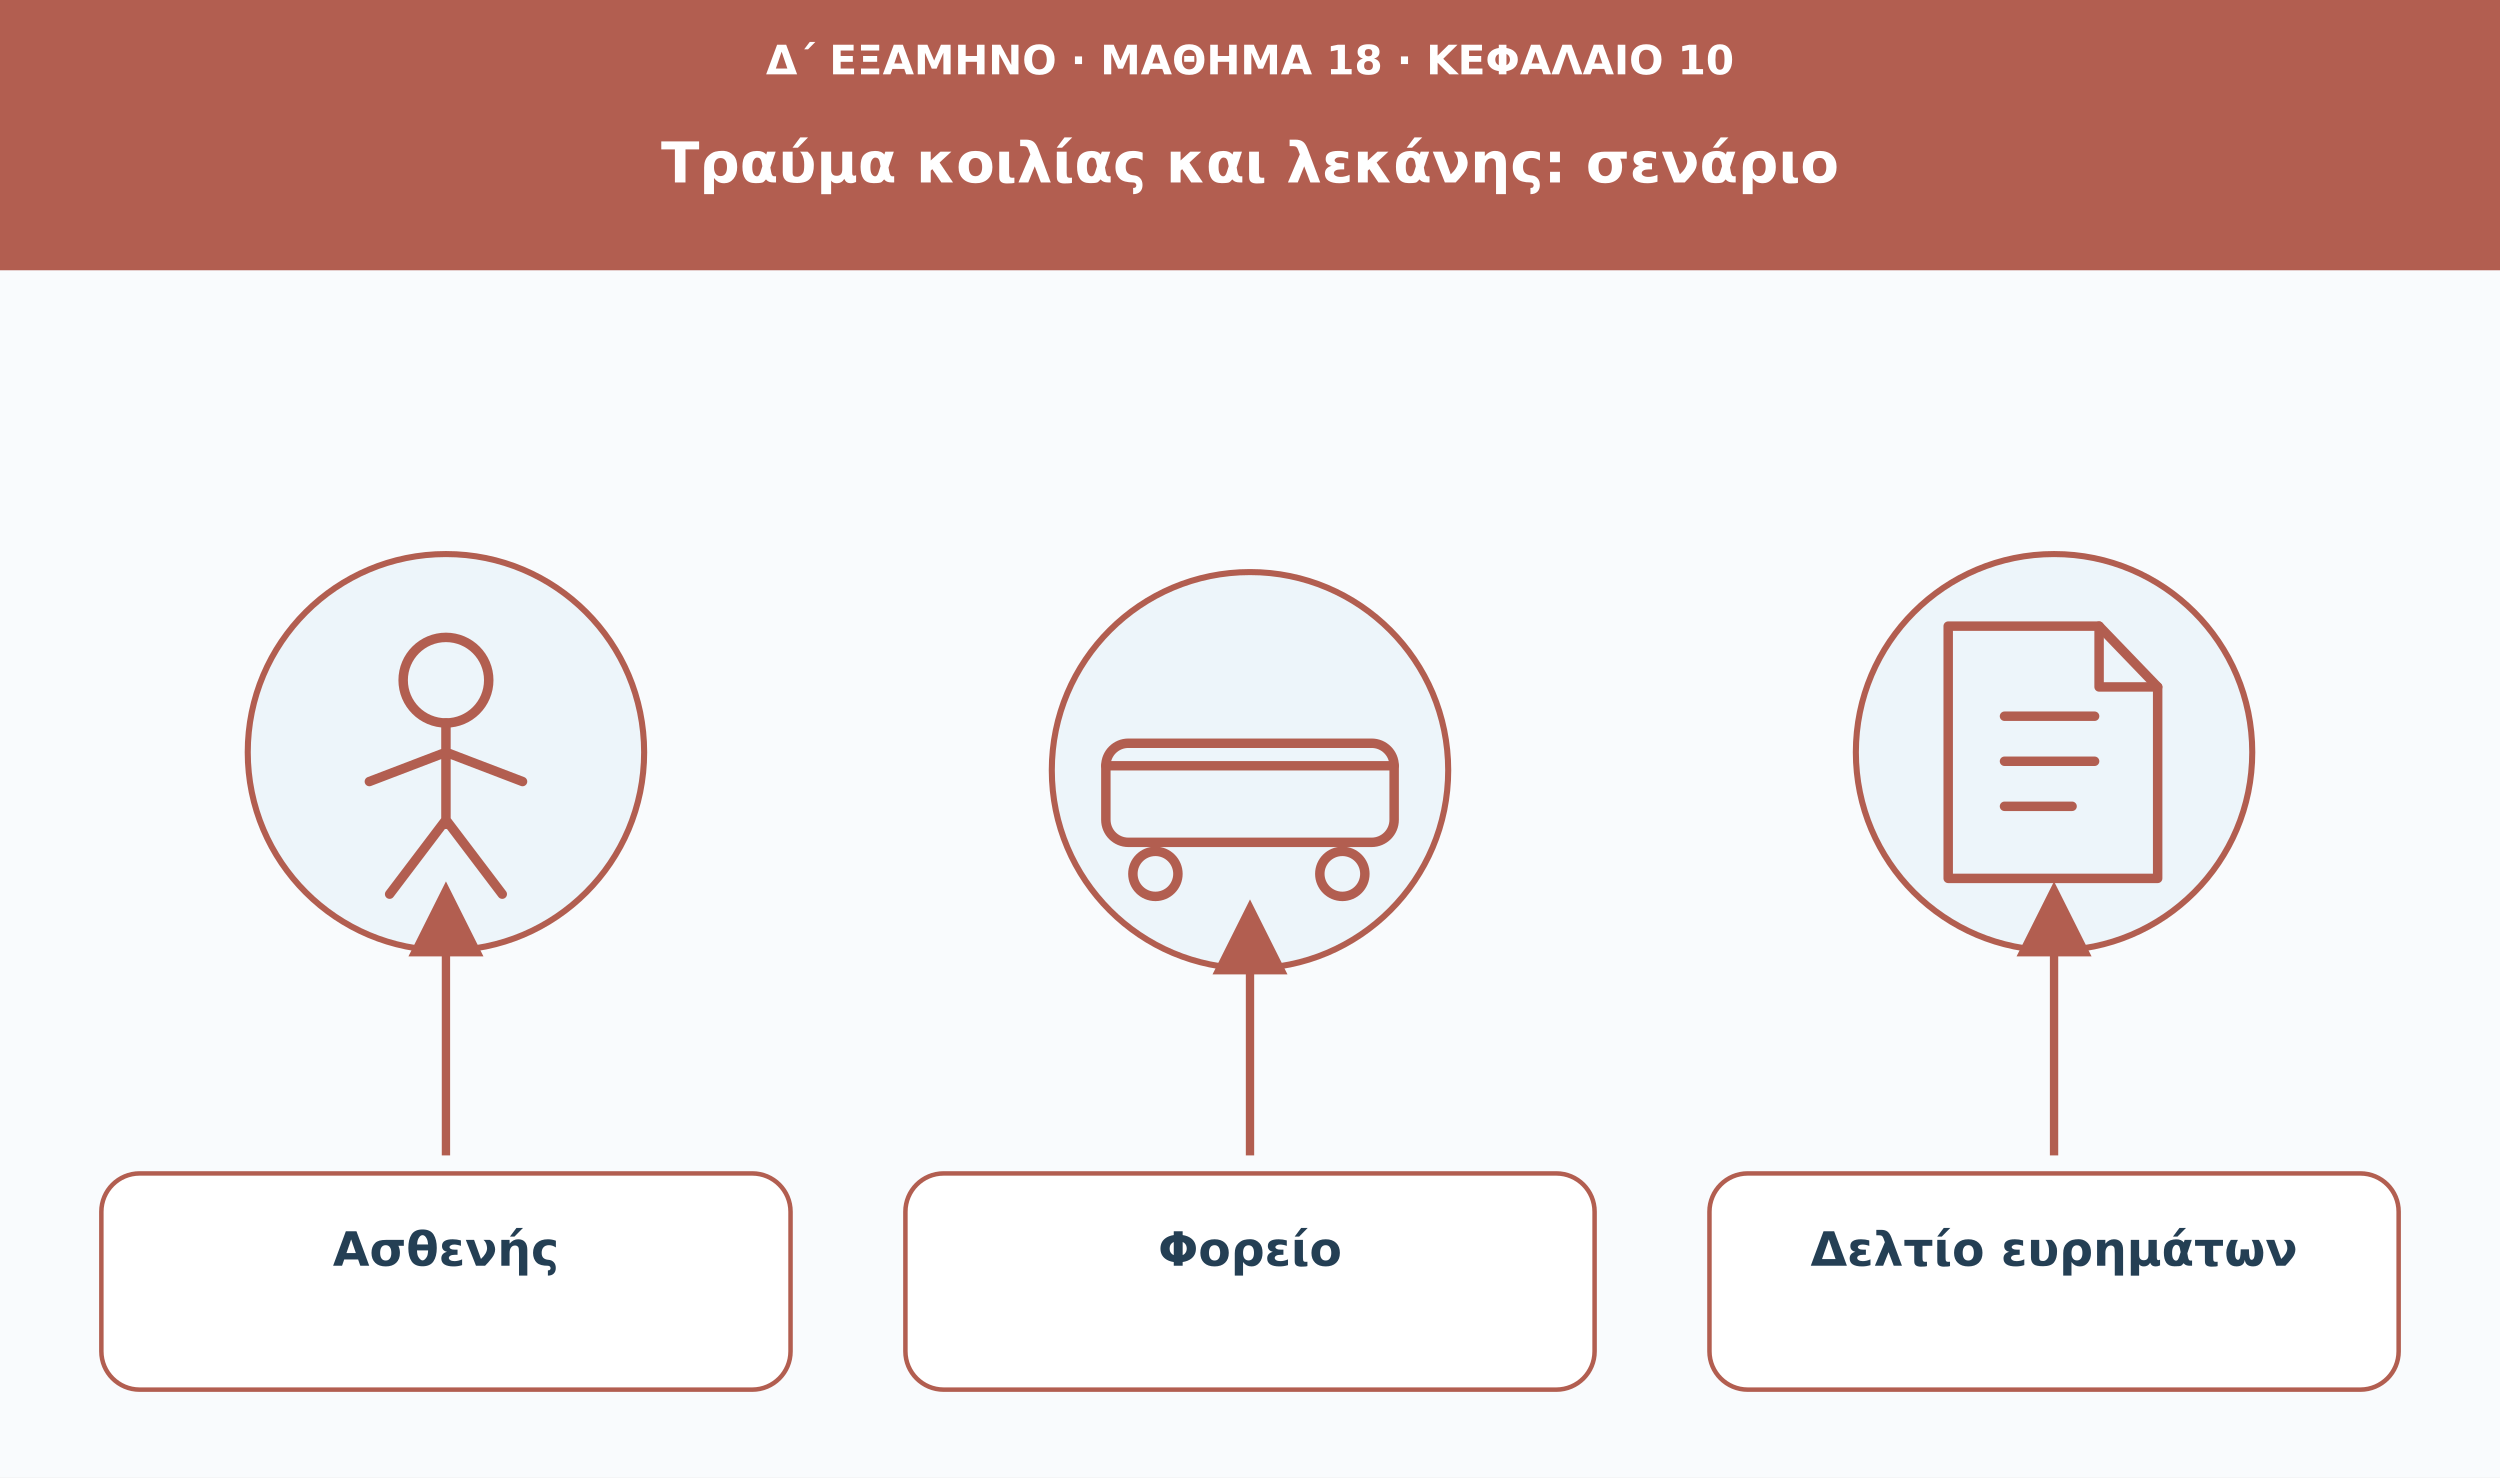
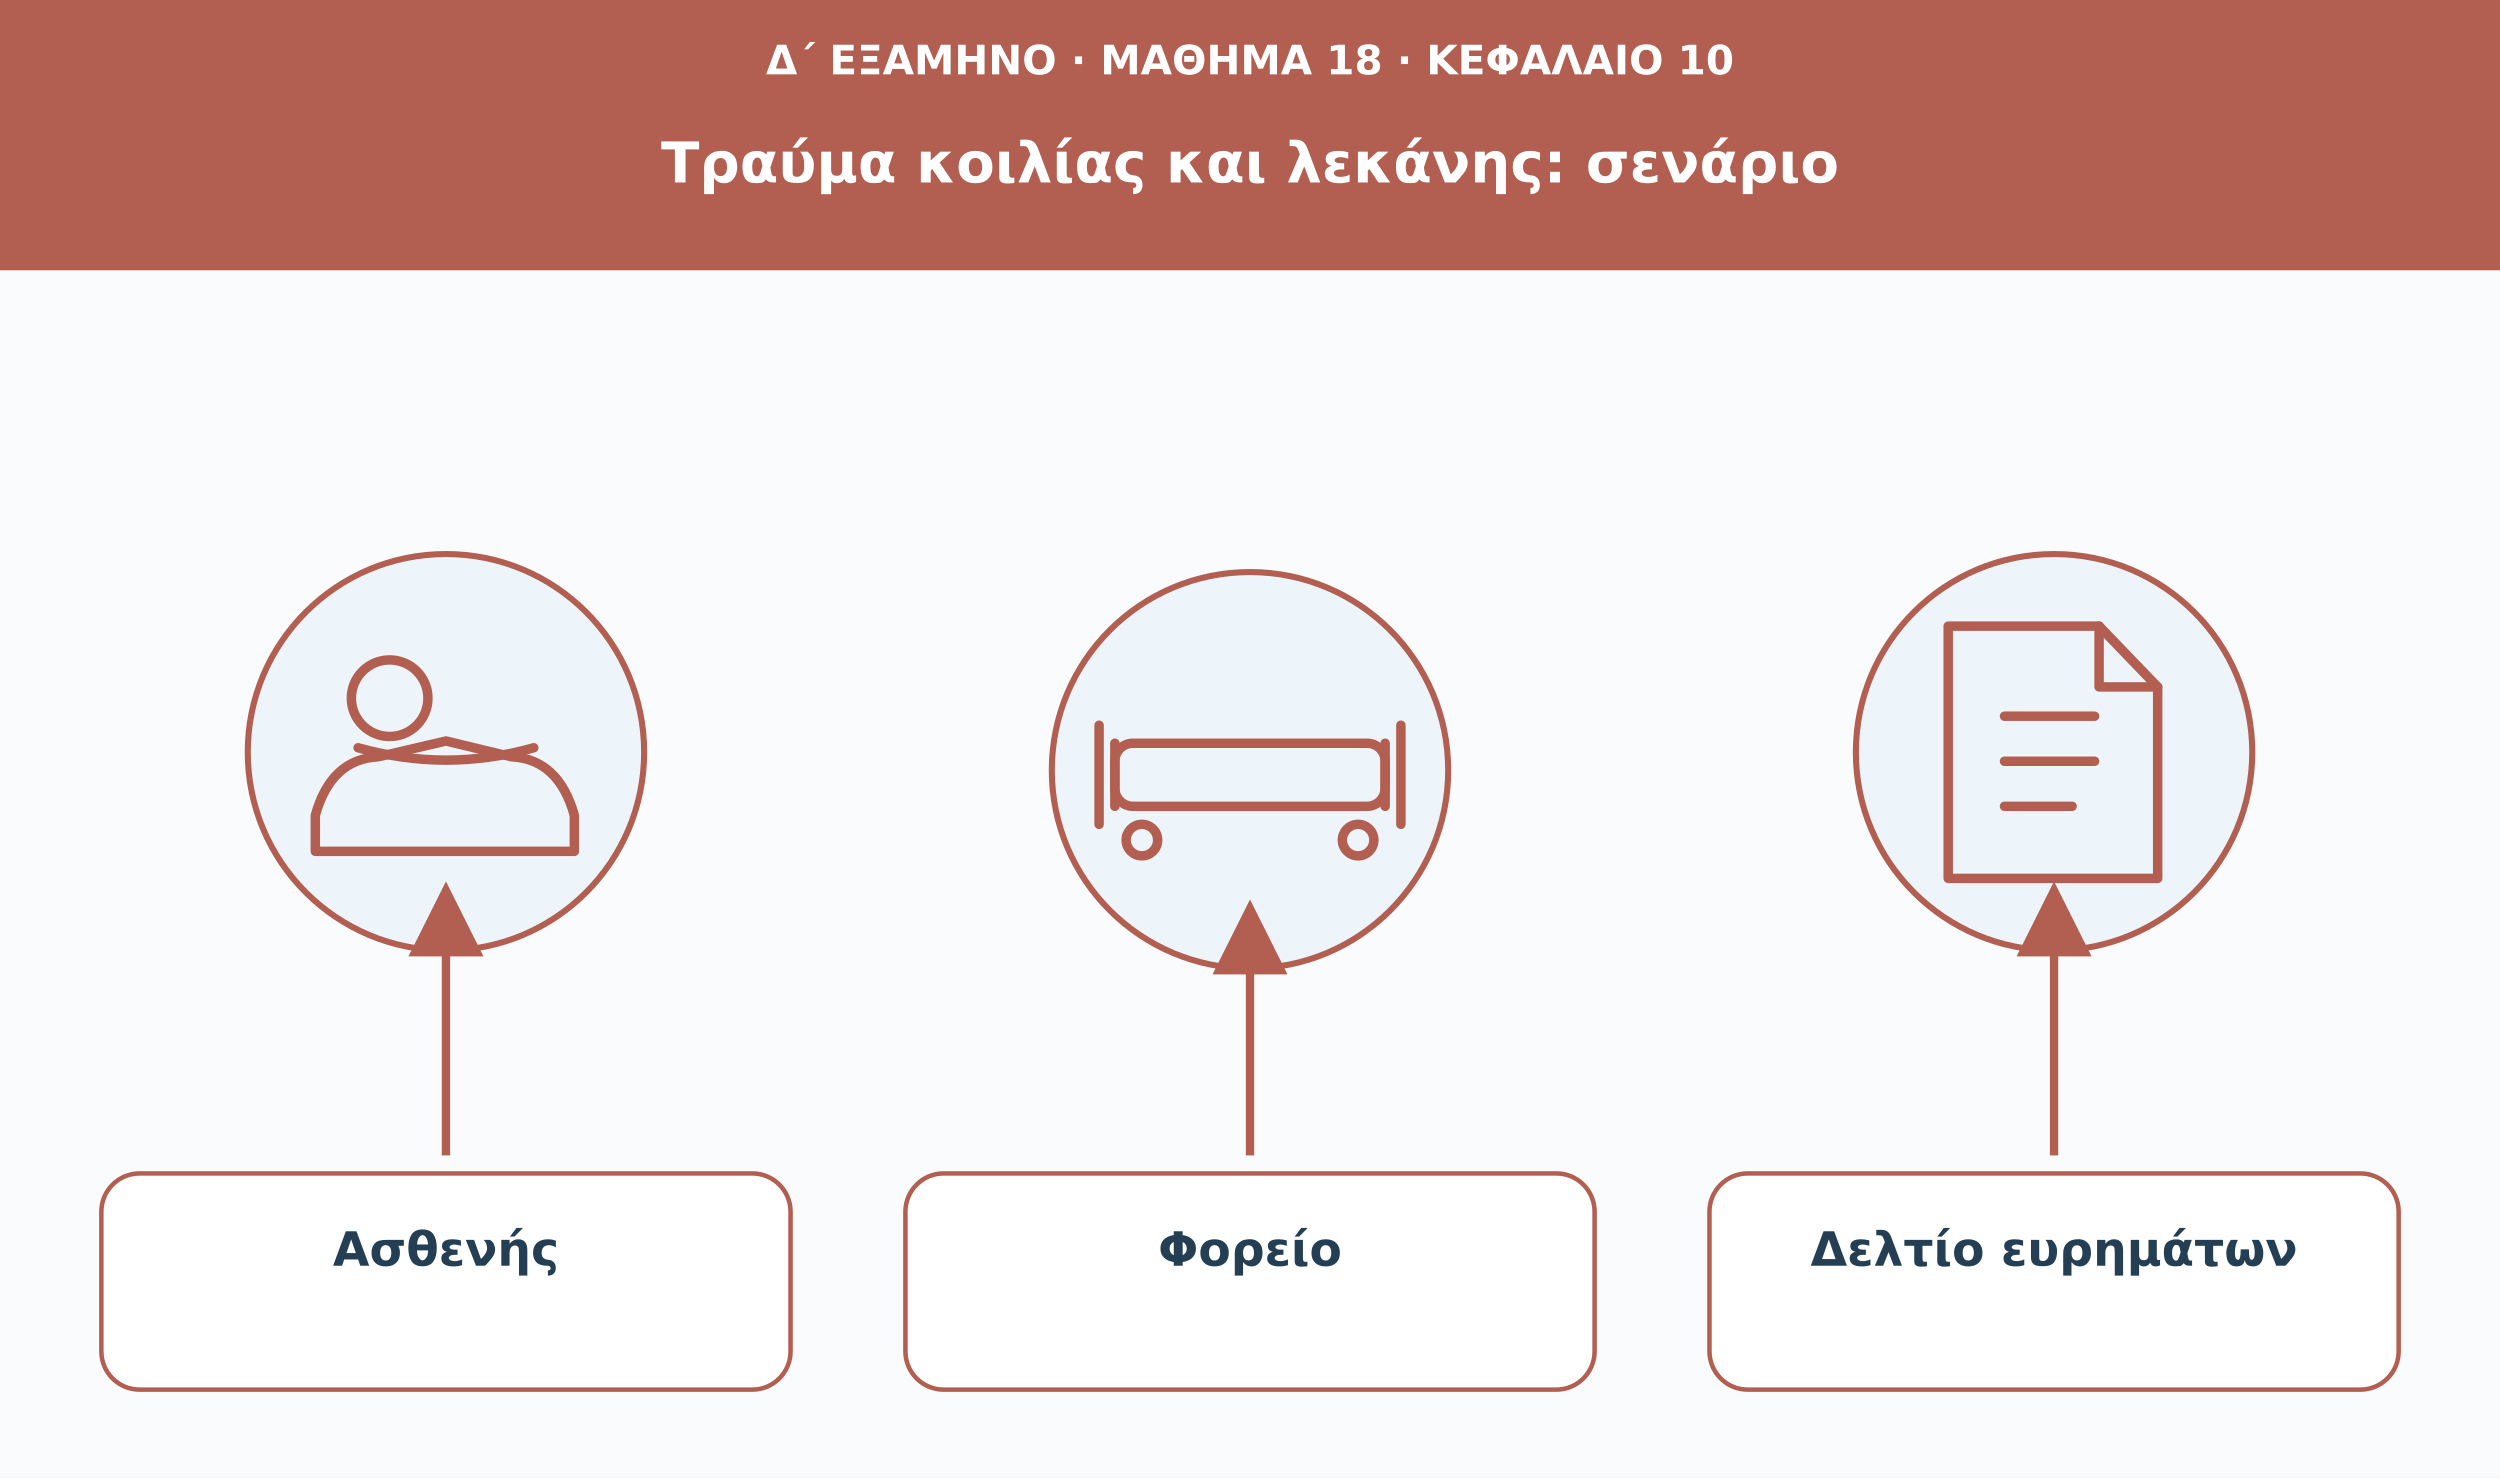
<svg xmlns="http://www.w3.org/2000/svg" viewBox="0 0 1110 656" role="img" aria-labelledby="t d">
  <defs>
    <marker id="arrow" viewBox="0 0 10 10" markerWidth="9" markerHeight="9" refX="8" refY="5" orient="auto">
      <path d="M0 0L10 5L0 10Z" fill="#b25e50" />
    </marker>
  </defs>
  <rect width="1110" height="656" fill="#f9fbfd" />
  <rect width="1110" height="120" fill="#b25e50" />
  <text x="555" y="33" font-family="DejaVu Sans,Arial,sans-serif" font-size="18" fill="#ffffff" font-weight="680" text-anchor="middle">Δ΄ ΕΞΑΜΗΝΟ · ΜΑΘΗΜΑ 18 · ΚΕΦΑΛΑΙΟ 10</text>
  <text x="555" y="81" font-family="DejaVu Sans,Arial,sans-serif" font-size="25" fill="#ffffff" font-weight="750" text-anchor="middle">Τραύμα κοιλίας και λεκάνης: σενάριο</text>
  <circle cx="198" cy="334" r="88" fill="#edf5fa" stroke="#b25e50" stroke-width="2.7" />
  <g transform="translate(198 334)" fill="none" stroke="#b25e50" stroke-width="4.2" stroke-linecap="round" stroke-linejoin="round">
-     <circle cx="0" cy="-32" r="19" />
-     <path d="M0-13v45m-34-19L0 0l34 13M0 30l-25 33M0 30l25 33" />
+     <path d="M-58 28q7-25 28-26l30-7 29 7q21 1 28 26v16H-58z" />
+     <circle cx="-25" cy="-24" r="17" />
+     <path d="M-39-2q39 11 78 0" />
  </g>
  <path d="M198 513L198 398" stroke="#b25e50" stroke-width="3.7" marker-end="url(#arrow)" />
  <rect x="45" y="521" width="306" height="96" rx="17" fill="#fff" stroke="#b25e50" stroke-width="2" />
  <text x="198" y="562" font-family="DejaVu Sans,Arial,sans-serif" font-size="21" fill="#243f54" font-weight="700" text-anchor="middle">Ασθενής</text>
  <circle cx="555" cy="342" r="88" fill="#edf5fa" stroke="#b25e50" stroke-width="2.7" />
  <g transform="translate(555 342)" fill="none" stroke="#b25e50" stroke-width="4.2" stroke-linecap="round" stroke-linejoin="round">
-     <rect x="-64" y="-12" width="128" height="44" rx="10" />
-     <path d="M-64-2h128" />
-     <circle cx="-42" cy="46" r="10" />
-     <circle cx="41" cy="46" r="10" />
+     <rect x="-60" y="-12" width="120" height="28" rx="8" />
+     <path d="M-60-12v28m120-28v28M-67-20v44m134-44v44" />
+     <circle cx="-48" cy="31" r="7" />
+     <circle cx="48" cy="31" r="7" />
  </g>
  <path d="M555 513L555 406" stroke="#b25e50" stroke-width="3.7" marker-end="url(#arrow)" />
  <rect x="402" y="521" width="306" height="96" rx="17" fill="#fff" stroke="#b25e50" stroke-width="2" />
  <text x="555" y="562" font-family="DejaVu Sans,Arial,sans-serif" font-size="21" fill="#243f54" font-weight="700" text-anchor="middle">Φορείο</text>
  <circle cx="912" cy="334" r="88" fill="#edf5fa" stroke="#b25e50" stroke-width="2.7" />
  <g transform="translate(912 334)" fill="none" stroke="#b25e50" stroke-width="4.2" stroke-linecap="round" stroke-linejoin="round">
    <path d="M-47-56h67l26 27v85h-93Z" />
    <path d="M20-56v27h26m-68 13h40m-40 20h40m-40 20h30" />
  </g>
  <path d="M912 513L912 398" stroke="#b25e50" stroke-width="3.7" marker-end="url(#arrow)" />
  <rect x="759" y="521" width="306" height="96" rx="17" fill="#fff" stroke="#b25e50" stroke-width="2" />
  <text x="912" y="562" font-family="DejaVu Sans,Arial,sans-serif" font-size="21" fill="#243f54" font-weight="700" text-anchor="middle">Δελτίο ευρημάτων</text>
</svg>
